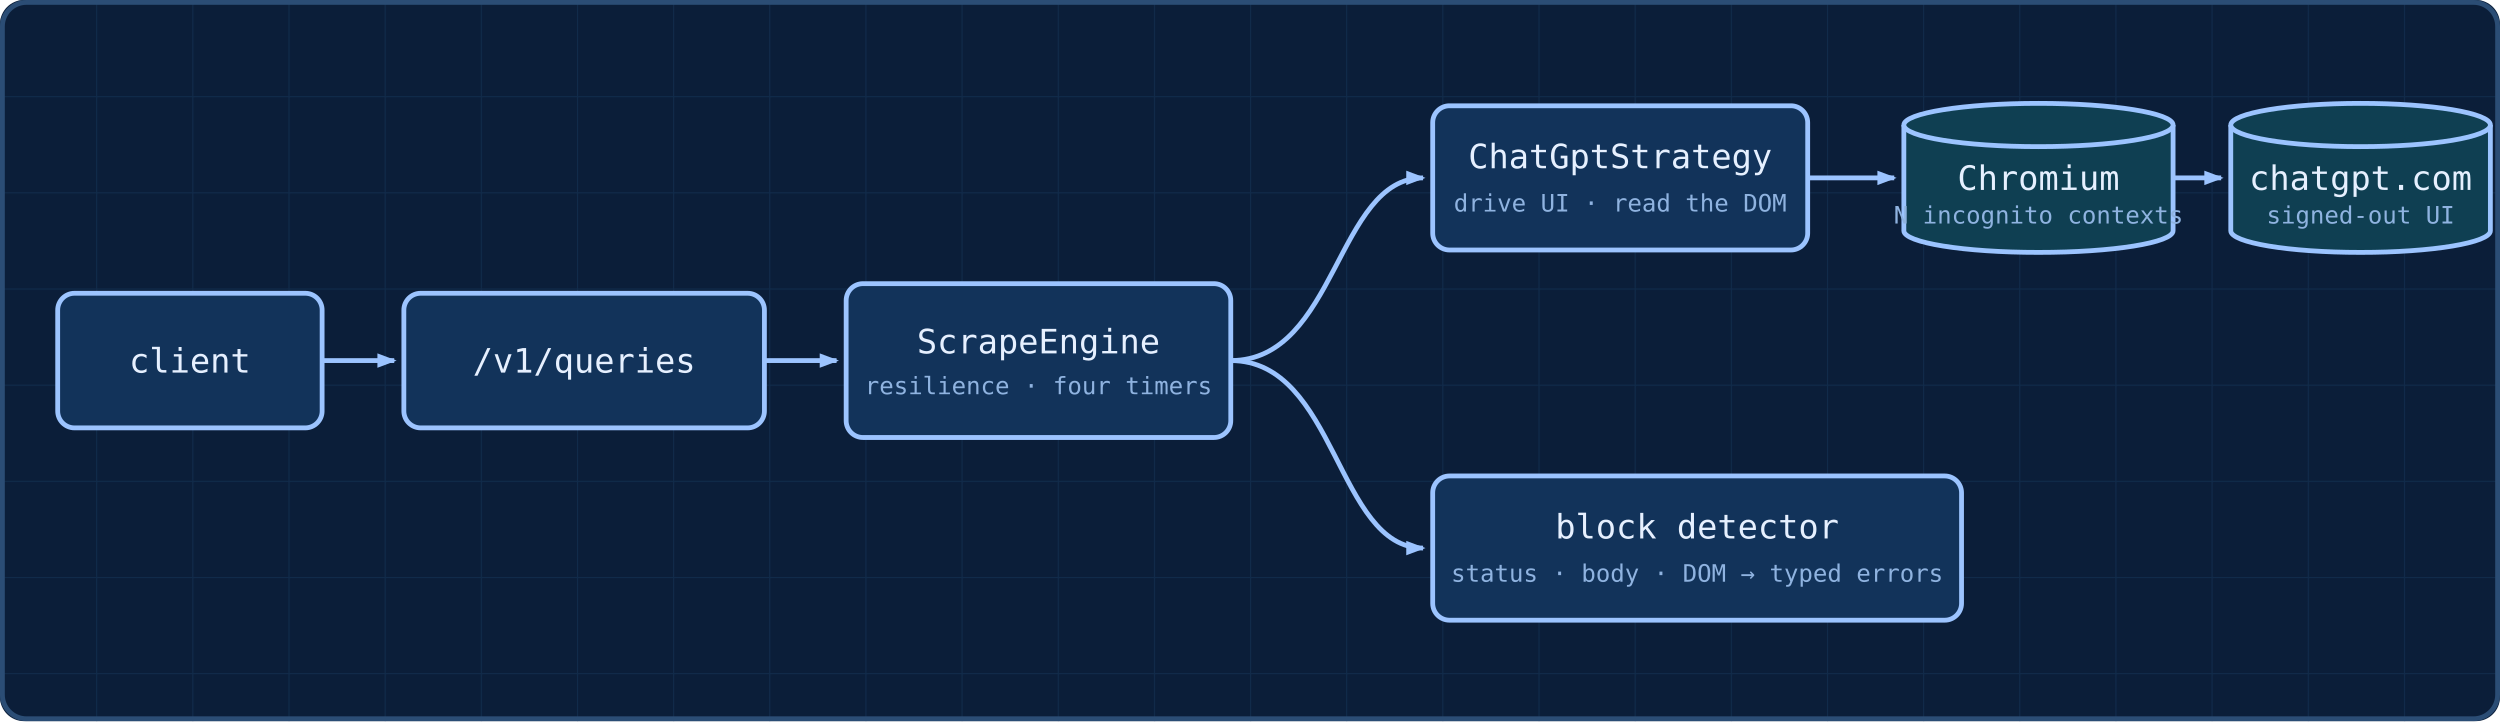
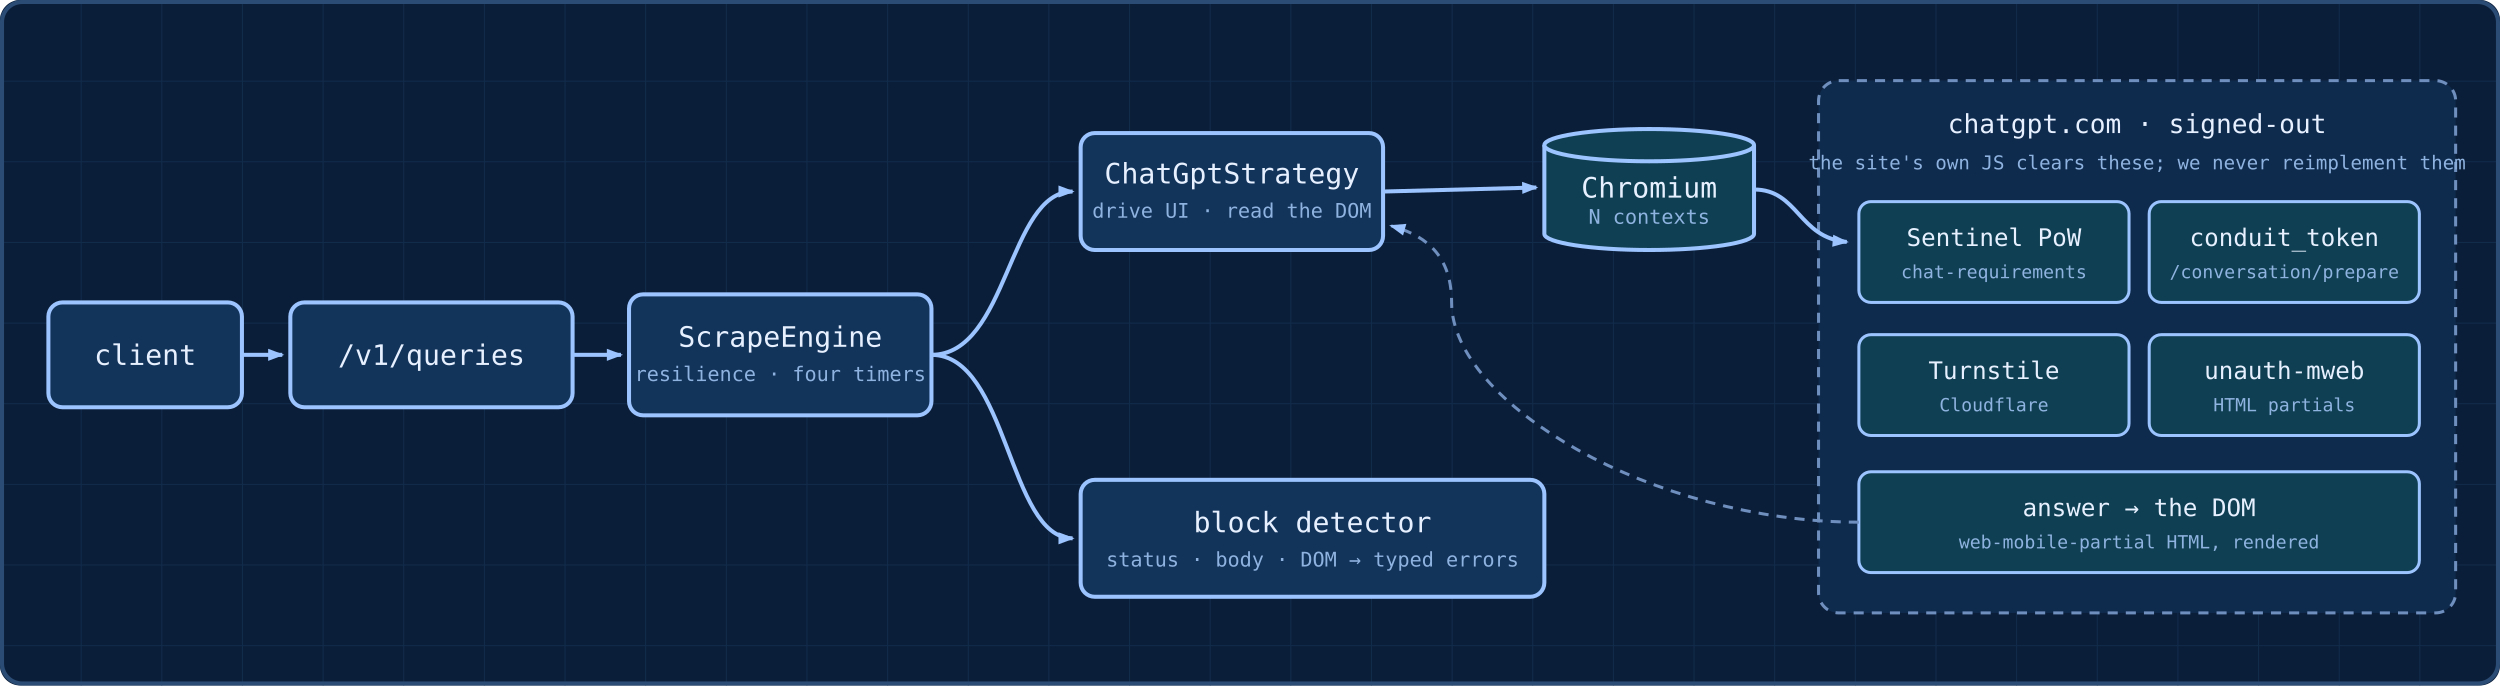
- <svg xmlns="http://www.w3.org/2000/svg" viewBox="0 0 1040 300" font-family="ui-monospace, SFMono-Regular, Menlo, Consolas, monospace">
+ <svg xmlns="http://www.w3.org/2000/svg" viewBox="0 0 1240 340" font-family="ui-monospace, SFMono-Regular, Menlo, Consolas, monospace">
  <defs>
    <marker id="ah" markerWidth="10" markerHeight="8" refX="7" refY="3" orient="auto" markerUnits="userSpaceOnUse">
      <path d="M0,0 L8,3 L0,6 Z" fill="#9cc4ff" />
    </marker>
    <pattern id="grid" width="40" height="40" patternUnits="userSpaceOnUse">
      <path d="M40,0 H0 V40" fill="none" stroke="#163457" stroke-width="1" opacity="0.55" />
    </pattern>
  </defs>
-   <rect x="0" y="0" width="1040" height="300" rx="10" fill="#0b1e39" />
-   <rect x="0" y="0" width="1040" height="300" rx="10" fill="url(#grid)" />
-   <rect x="1" y="1" width="1038" height="298" rx="10" fill="none" stroke="#2b4d75" stroke-width="2" />
+   <rect x="0" y="0" width="1240" height="340" rx="10" fill="#0b1e39" />
+   <rect x="0" y="0" width="1240" height="340" rx="10" fill="url(#grid)" />
+   <rect x="1" y="1" width="1238" height="338" rx="10" fill="none" stroke="#2b4d75" stroke-width="2" />
+   <rect x="902" y="40" width="316" height="264" rx="10" fill="#0e2a4d" stroke="#6f8fbf" stroke-width="1.5" stroke-dasharray="5 4" />
+   <text x="1060" y="66" text-anchor="middle" fill="#e6f0ff" font-size="13">chatgpt.com · signed-out</text>
+   <text x="1060" y="84" text-anchor="middle" fill="#8fb3e0" font-size="9.5">the site's own JS clears these; we never reimplement them</text>
+   <g stroke="#9cc4ff" stroke-width="1.5" fill="#0f3f52">
+     <rect x="922" y="100" width="134" height="50" rx="6" />
+     <rect x="1066" y="100" width="134" height="50" rx="6" />
+     <rect x="922" y="166" width="134" height="50" rx="6" />
+     <rect x="1066" y="166" width="134" height="50" rx="6" />
+     <rect x="922" y="234" width="278" height="50" rx="6" />
+   </g>
+   <g fill="#e6f0ff" font-size="12" text-anchor="middle">
+     <text x="989" y="122">Sentinel PoW</text>
+     <text x="1133" y="122">conduit_token</text>
+     <text x="989" y="188">Turnstile</text>
+     <text x="1133" y="188">unauth-mweb</text>
+     <text x="1061" y="256">answer → the DOM</text>
+   </g>
+   <g fill="#8fb3e0" font-size="9" text-anchor="middle">
+     <text x="989" y="138">chat-requirements</text>
+     <text x="1133" y="138">/conversation/prepare</text>
+     <text x="989" y="204">Cloudflare</text>
+     <text x="1133" y="204">HTML partials</text>
+     <text x="1061" y="272">web-mobile-partial HTML, rendered</text>
+   </g>
  <g stroke="#9cc4ff" stroke-width="2" fill="#12335a">
-     <rect x="24" y="122" width="110" height="56" rx="7" />
-     <rect x="168" y="122" width="150" height="56" rx="7" />
-     <rect x="352" y="118" width="160" height="64" rx="7" />
-     <rect x="596" y="44" width="156" height="60" rx="7" />
-     <rect x="596" y="198" width="220" height="60" rx="7" />
+     <rect x="24" y="150" width="96" height="52" rx="7" />
+     <rect x="144" y="150" width="140" height="52" rx="7" />
+     <rect x="312" y="146" width="150" height="60" rx="7" />
+     <rect x="536" y="66" width="150" height="58" rx="7" />
+     <rect x="536" y="238" width="230" height="58" rx="7" />
  </g>
  <g stroke="#9cc4ff" stroke-width="2" fill="#0f3f52">
-     <path d="M792,52 V96 A56,9 0 0 0 904,96 V52" />
-     <ellipse cx="848" cy="52" rx="56" ry="9" />
-     <path d="M928,52 V96 A54,9 0 0 0 1036,96 V52" />
-     <ellipse cx="982" cy="52" rx="54" ry="9" />
+     <path d="M766,72 V116 A52,8 0 0 0 870,116 V72" />
+     <ellipse cx="818" cy="72" rx="52" ry="8" />
  </g>
  <g fill="#e6f0ff" font-size="14" text-anchor="middle">
-     <text x="79" y="155">client</text>
-     <text x="243" y="155">/v1/queries</text>
-     <text x="432" y="147">ScrapeEngine</text>
-     <text x="674" y="70">ChatGptStrategy</text>
-     <text x="706" y="224">block detector</text>
-     <text x="848" y="79">Chromium</text>
-     <text x="982" y="79">chatgpt.com</text>
+     <text x="72" y="181">client</text>
+     <text x="214" y="181">/v1/queries</text>
+     <text x="387" y="172">ScrapeEngine</text>
+     <text x="611" y="91">ChatGptStrategy</text>
+     <text x="651" y="264">block detector</text>
+     <text x="818" y="98">Chromium</text>
  </g>
  <g fill="#8fb3e0" font-size="10" text-anchor="middle">
-     <text x="432" y="164">resilience · four timers</text>
-     <text x="674" y="88">drive UI · read the DOM</text>
-     <text x="706" y="242">status · body · DOM → typed errors</text>
-     <text x="848" y="93">N incognito contexts</text>
-     <text x="982" y="93">signed-out UI</text>
+     <text x="387" y="189">resilience · four timers</text>
+     <text x="611" y="108">drive UI · read the DOM</text>
+     <text x="651" y="281">status · body · DOM → typed errors</text>
+     <text x="818" y="111">N contexts</text>
  </g>
  <g stroke="#9cc4ff" stroke-width="2" fill="none" marker-end="url(#ah)">
-     <line x1="134" y1="150" x2="164" y2="150" />
-     <line x1="318" y1="150" x2="348" y2="150" />
-     <path d="M512,150 C556,150 556,74 592,74" />
-     <path d="M512,150 C556,150 556,228 592,228" />
-     <line x1="752" y1="74" x2="788" y2="74" />
-     <line x1="904" y1="74" x2="924" y2="74" />
+     <line x1="120" y1="176" x2="140" y2="176" />
+     <line x1="284" y1="176" x2="308" y2="176" />
+     <path d="M462,176 C500,176 500,95 532,95" />
+     <path d="M462,176 C500,176 500,267 532,267" />
+     <line x1="686" y1="95" x2="762" y2="93" />
+     <path d="M870,94 C892,94 892,118 916,120" />
  </g>
+   <path d="M922,259 C820,259 720,200 720,150 720,124 704,116 690,112" stroke="#6f8fbf" stroke-width="1.5" fill="none" stroke-dasharray="5 4" marker-end="url(#ah)" />
</svg>
